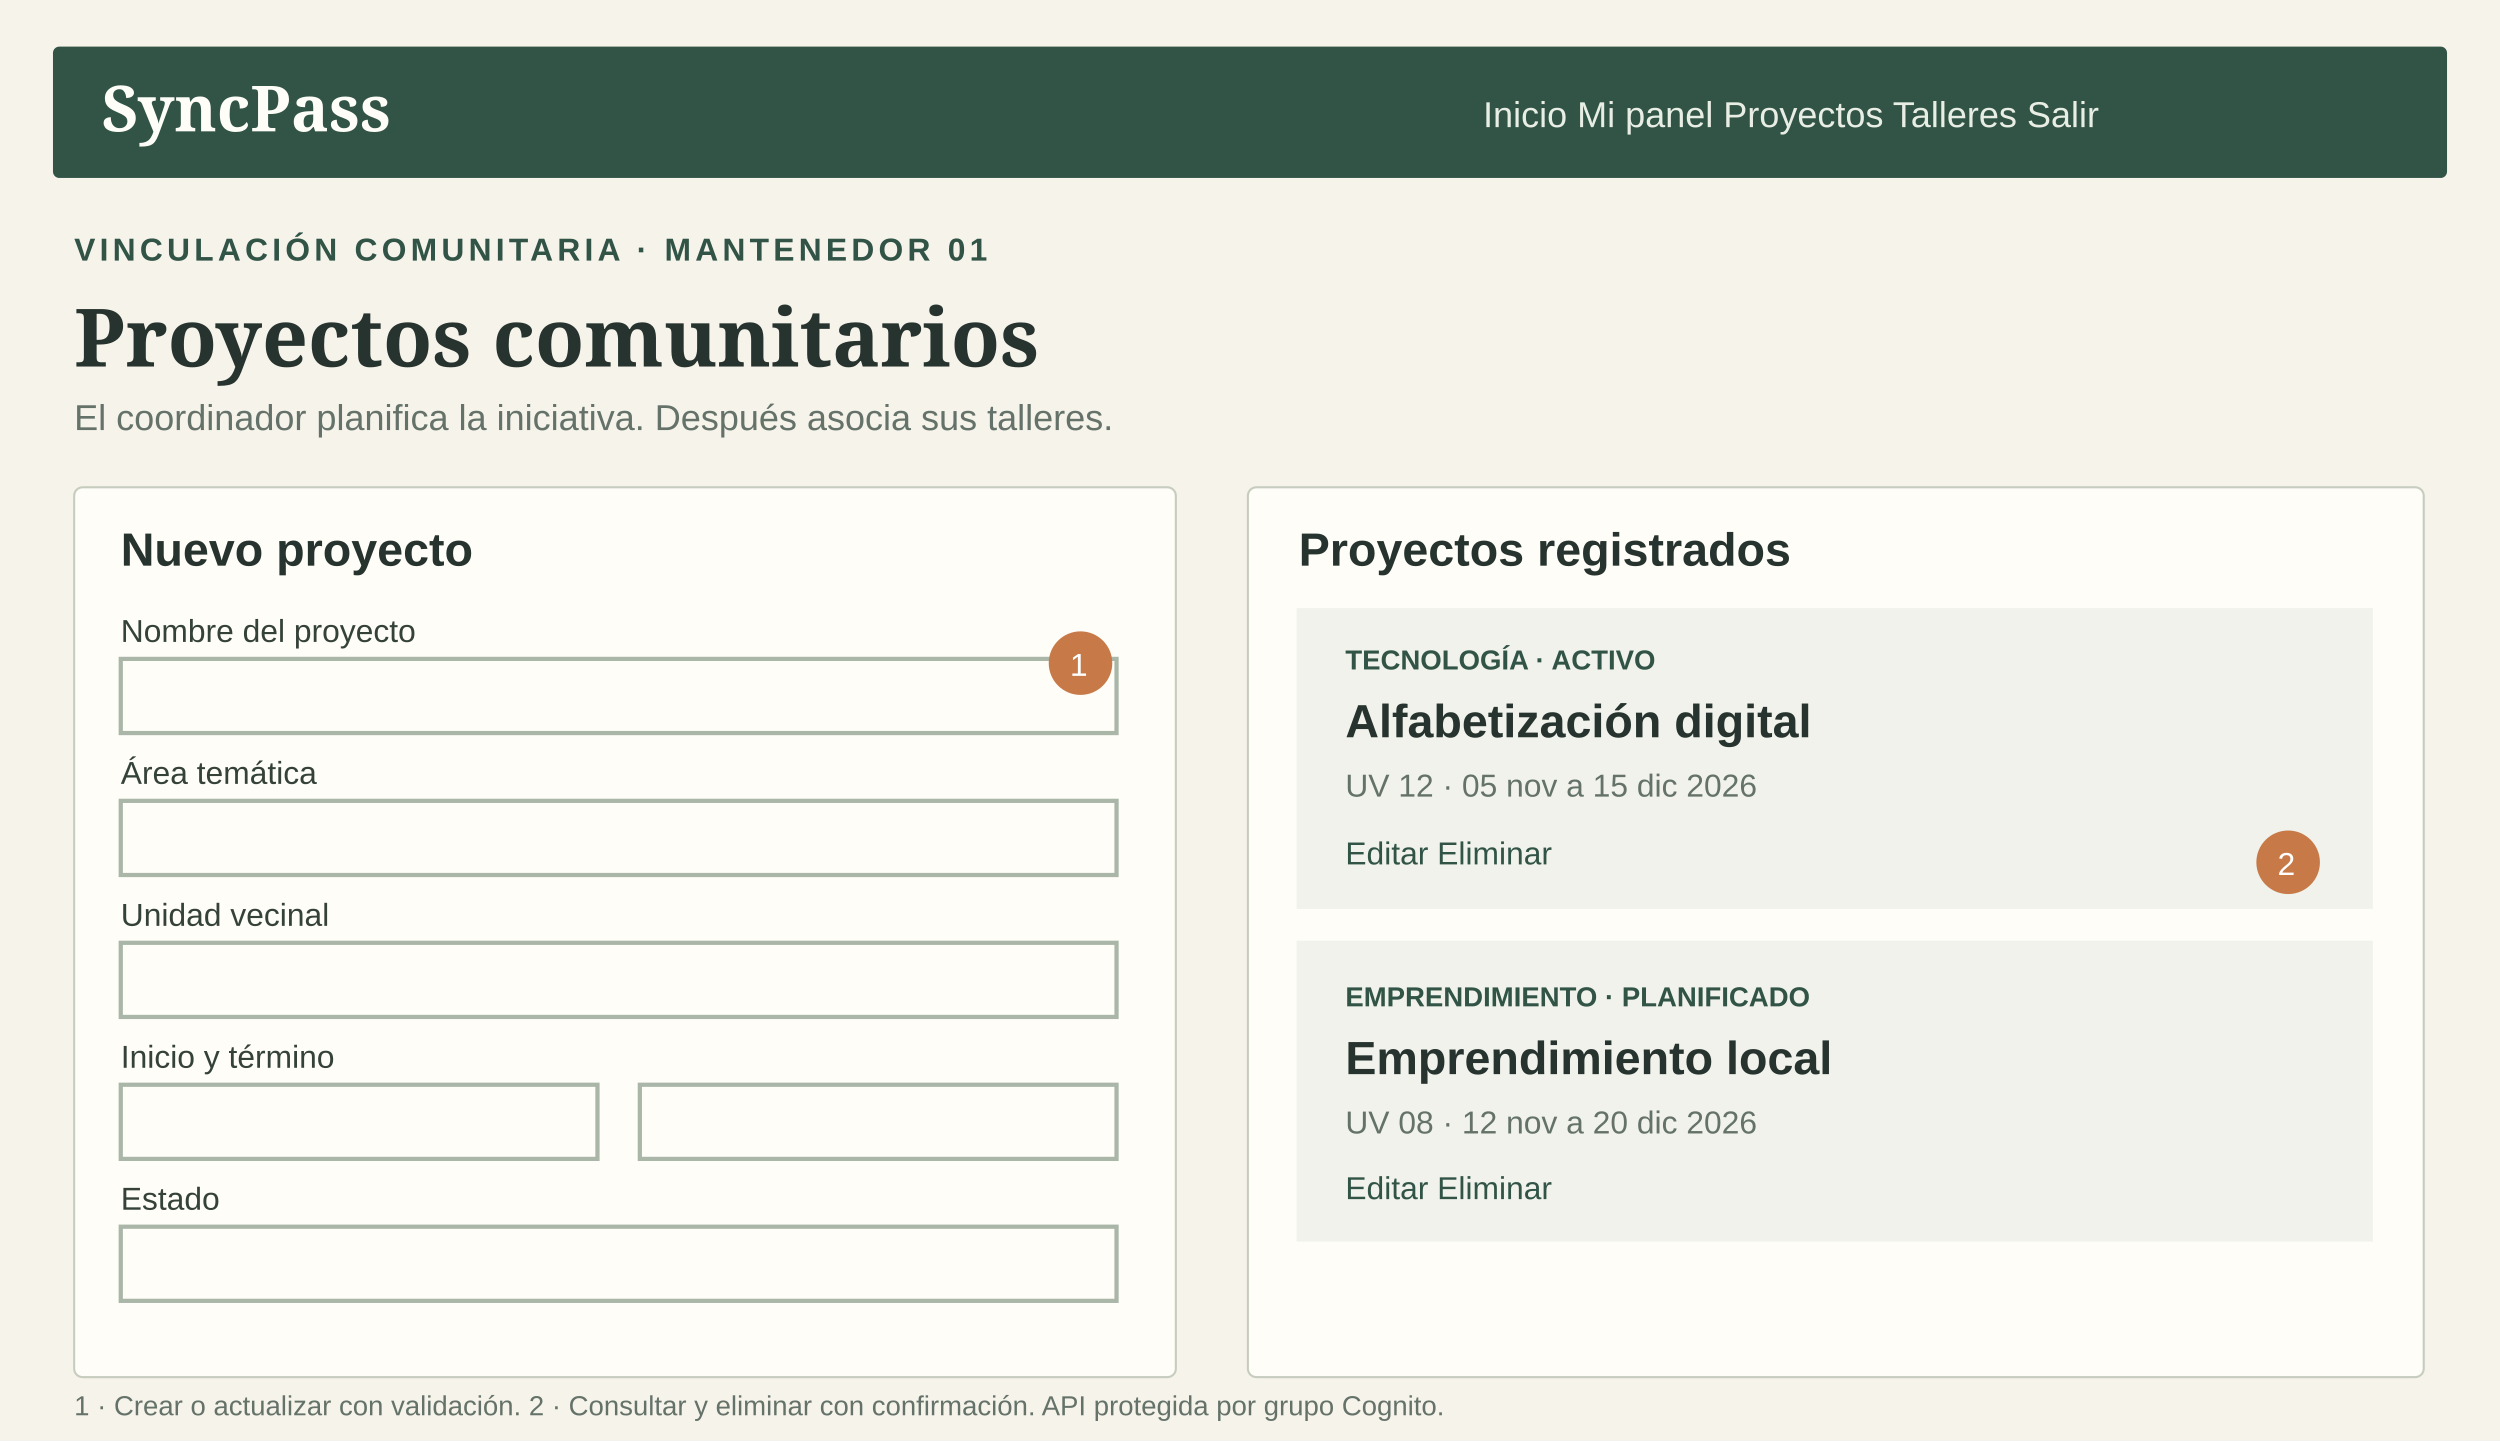
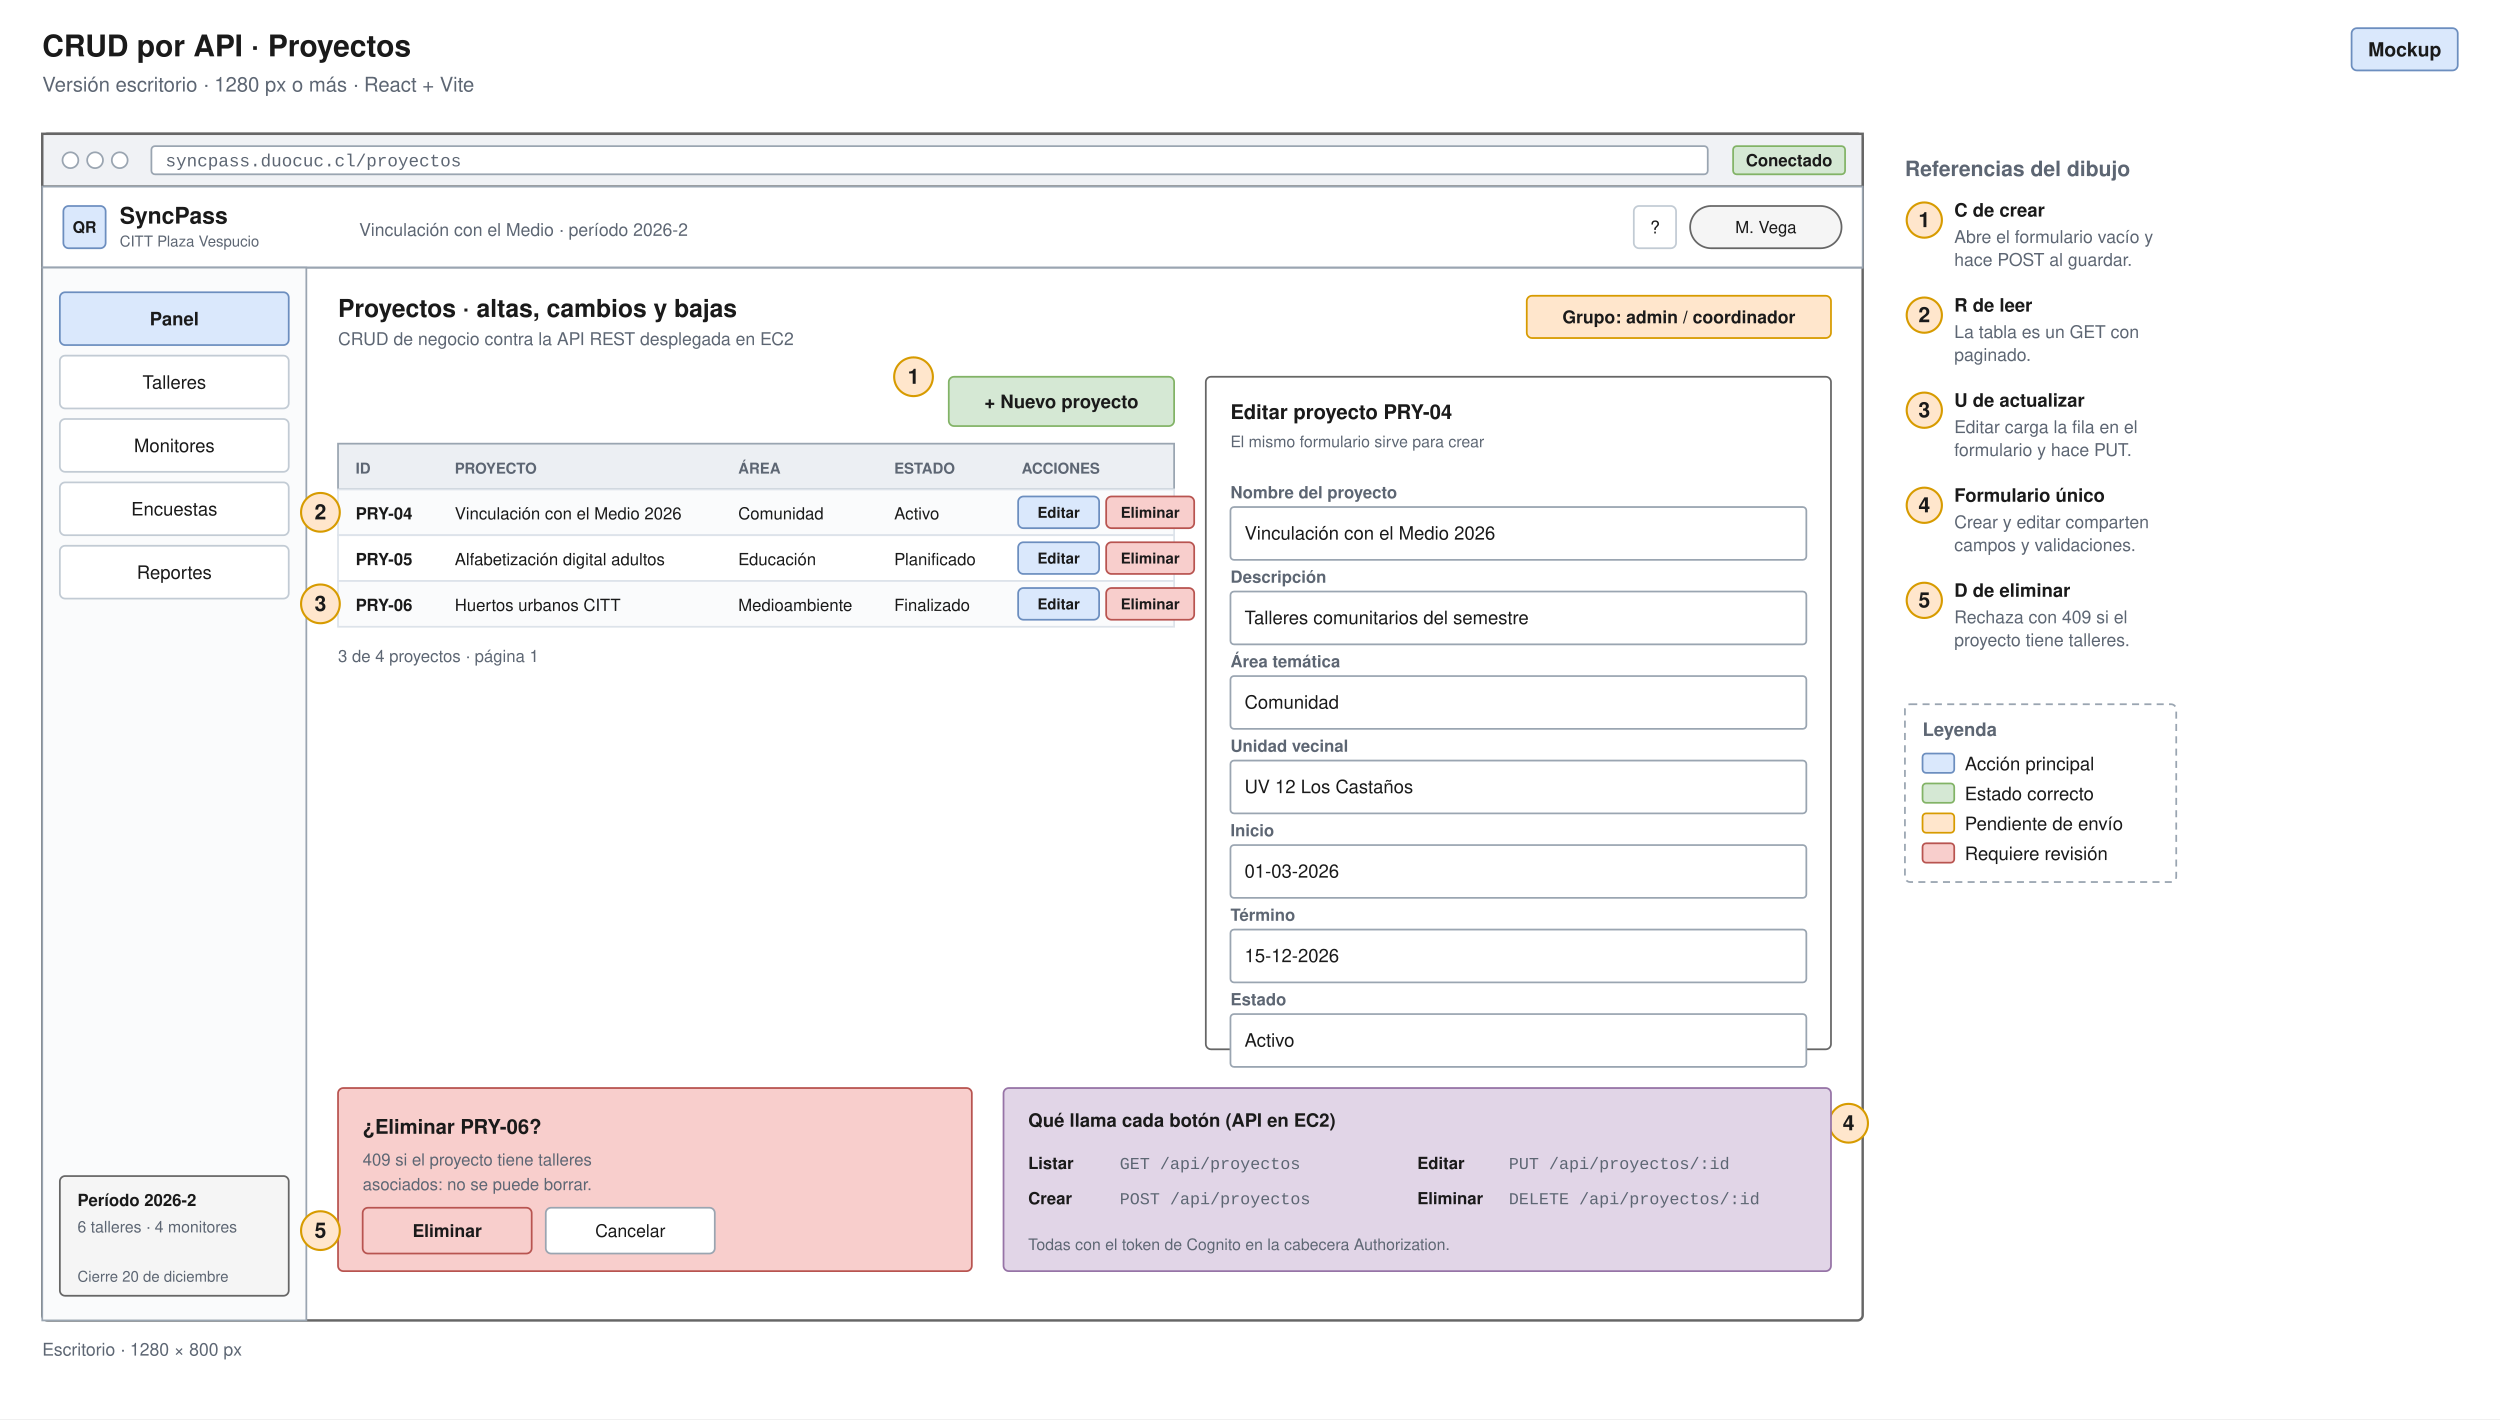
- <svg xmlns="http://www.w3.org/2000/svg" viewBox="0 0 1180 680" role="img" aria-labelledby="titulo descripcion">
-   <rect width="1180" height="680" fill="#f6f3ea" />
-   <rect x="25" y="22" width="1130" height="62" rx="3" fill="#315447" />
-   <text x="48" y="62" font-family="Georgia,serif" font-size="30" font-weight="bold" fill="#fffdf8">SyncPass</text>
-   <text x="700" y="60" font-family="Arial,sans-serif" font-size="17" fill="#e9eee5">Inicio    Mi panel    Proyectos    Talleres    Salir</text>
-   <text x="35" y="123" font-family="Arial,sans-serif" font-size="15" font-weight="bold" letter-spacing="2" fill="#315447">VINCULACIÓN COMUNITARIA · MANTENEDOR 01</text>
-   <text x="35" y="173" font-family="Georgia,serif" font-size="38" font-weight="bold" fill="#26332e">Proyectos comunitarios</text>
-   <text x="35" y="203" font-family="Arial,sans-serif" font-size="17" fill="#647269">El coordinador planifica la iniciativa. Después asocia sus talleres.</text>
-   <rect x="35" y="230" width="520" height="420" rx="4" fill="#fffdf8" stroke="#c6cdbf" />
-   <text x="57" y="267" font-family="Arial,sans-serif" font-size="22" font-weight="bold" fill="#26332e">Nuevo proyecto</text>
-   <g font-family="Arial,sans-serif" font-size="15" fill="#35423a">
-     <text x="57" y="303">Nombre del proyecto</text>
-     <text x="57" y="370">Área temática</text>
-     <text x="57" y="437">Unidad vecinal</text>
-     <text x="57" y="504">Inicio y término</text>
-     <text x="57" y="571">Estado</text>
-   </g>
-   <g fill="none" stroke="#a9b6a8" stroke-width="2">
-     <rect x="57" y="311" width="470" height="35" />
-     <rect x="57" y="378" width="470" height="35" />
-     <rect x="57" y="445" width="470" height="35" />
-     <rect x="57" y="512" width="225" height="35" />
-     <rect x="302" y="512" width="225" height="35" />
-     <rect x="57" y="579" width="470" height="35" />
-   </g>
-   <rect x="589" y="230" width="555" height="420" rx="4" fill="#fffdf8" stroke="#c6cdbf" />
-   <text x="613" y="267" font-family="Arial,sans-serif" font-size="22" font-weight="bold" fill="#26332e">Proyectos registrados</text>
-   <g font-family="Arial,sans-serif">
-     <rect x="612" y="287" width="508" height="142" fill="#f0f2eb" />
-     <rect x="612" y="444" width="508" height="142" fill="#f0f2eb" />
-     <text x="635" y="316" font-size="13" font-weight="bold" fill="#315447">TECNOLOGÍA · ACTIVO</text>
-     <text x="635" y="348" font-size="22" font-weight="bold" fill="#26332e">Alfabetización digital</text>
-     <text x="635" y="376" font-size="15" fill="#647269">UV 12 · 05 nov a 15 dic 2026</text>
-     <text x="635" y="475" font-size="13" font-weight="bold" fill="#315447">EMPRENDIMIENTO · PLANIFICADO</text>
-     <text x="635" y="507" font-size="22" font-weight="bold" fill="#26332e">Emprendimiento local</text>
-     <text x="635" y="535" font-size="15" fill="#647269">UV 08 · 12 nov a 20 dic 2026</text>
-     <text x="635" y="408" font-size="15" fill="#315447">Editar    Eliminar</text>
-     <text x="635" y="566" font-size="15" fill="#315447">Editar    Eliminar</text>
-   </g>
-   <circle cx="510" cy="313" r="15" fill="#c77948" />
-   <text x="505" y="319" font-family="Arial" font-size="15" fill="#fff">1</text>
-   <circle cx="1080" cy="407" r="15" fill="#c77948" />
-   <text x="1075" y="413" font-family="Arial" font-size="15" fill="#fff">2</text>
-   <text x="35" y="668" font-family="Arial,sans-serif" font-size="13" fill="#647269">1 · Crear o actualizar con validación.  2 · Consultar y eliminar con confirmación. API protegida por grupo Cognito.</text>
+ <svg xmlns="http://www.w3.org/2000/svg" viewBox="0 0 1420 806" width="1420" height="806" role="img" aria-label="CRUD por API · Proyectos (web)" font-family="Helvetica, 'Helvetica Neue', Arial, sans-serif">
+   <rect width="1420" height="806" fill="#ffffff" />
+   <text x="24.0" y="32.0" font-size="17" fill="#1a1a1a" font-weight="700">CRUD por API · Proyectos</text>
+   <text x="24.0" y="52.0" font-size="11.5" fill="#5d6673" font-weight="400">Versión escritorio · 1280 px o más · React + Vite</text>
+   <rect x="1335.7" y="16.0" width="60.3" height="24.0" rx="3" fill="#dae8fc" stroke="#6c8ebf" stroke-width="1" />
+   <text x="1365.9" y="32.0" font-size="11" fill="#1a1a1a" font-weight="700" text-anchor="middle">Mockup</text>
+   <rect x="24.0" y="76.0" width="1034.0" height="674.0" rx="3" fill="#ffffff" stroke="#666666" stroke-width="1.4" />
+   <rect x="24.0" y="76.0" width="1034.0" height="30.0" rx="0" fill="#f0f2f5" stroke="#666666" stroke-width="1.4" />
+   <circle cx="40.00" cy="91.00" r="4.50" fill="#ffffff" stroke="#9aa5b1" stroke-width="1" />
+   <circle cx="54.00" cy="91.00" r="4.50" fill="#ffffff" stroke="#9aa5b1" stroke-width="1" />
+   <circle cx="68.00" cy="91.00" r="4.50" fill="#ffffff" stroke="#9aa5b1" stroke-width="1" />
+   <rect x="86.0" y="83.0" width="884.0" height="16.0" rx="2" fill="#ffffff" stroke="#9aa5b1" stroke-width="1" />
+   <text x="94.0" y="94.5" font-size="10" fill="#5d6673" font-weight="400" font-family="Consolas, 'Courier New', monospace">syncpass.duocuc.cl/proyectos</text>
+   <rect x="984.4" y="83.0" width="63.6" height="16.0" rx="2" fill="#d5e8d4" stroke="#82b366" stroke-width="1" />
+   <text x="1016.2" y="94.4" font-size="9.5" fill="#1a1a1a" font-weight="700" text-anchor="middle">Conectado</text>
+   <rect x="24.0" y="106.0" width="1034.0" height="46.0" rx="0" fill="#ffffff" stroke="#9aa5b1" stroke-width="1" />
+   <rect x="36.0" y="117.0" width="24.0" height="24.0" rx="3" fill="#dae8fc" stroke="#6c8ebf" stroke-width="1" />
+   <text x="48.0" y="132.2" font-size="9" fill="#1a1a1a" font-weight="700" text-anchor="middle">QR</text>
+   <text x="68.0" y="127.0" font-size="13" fill="#1a1a1a" font-weight="700">SyncPass</text>
+   <text x="68.0" y="140.0" font-size="8.5" fill="#5d6673" font-weight="400">CITT Plaza Vespucio</text>
+   <text x="204.0" y="134.0" font-size="10" fill="#5d6673" font-weight="400">Vinculación con el Medio · período 2026-2</text>
+   <rect x="928.0" y="117.0" width="24.0" height="24.0" rx="3" fill="#ffffff" stroke="#c2cbd4" stroke-width="1" />
+   <text x="940.0" y="132.6" font-size="10" fill="#1a1a1a" font-weight="400" text-anchor="middle">?</text>
+   <rect x="960.0" y="117.0" width="86.0" height="24.0" rx="12" fill="#f5f5f5" stroke="#666666" stroke-width="1" />
+   <text x="1003.0" y="132.4" font-size="9.5" fill="#1a1a1a" font-weight="400" text-anchor="middle">M. Vega</text>
+   <line x1="24.0" y1="152.0" x2="1058.0" y2="152.0" stroke="#9aa5b1" stroke-width="1" />
+   <rect x="24.0" y="152.0" width="150.0" height="598.0" rx="0" fill="#fafbfc" stroke="#9aa5b1" stroke-width="1" />
+   <rect x="34.0" y="166.0" width="130.0" height="30.0" rx="3" fill="#dae8fc" stroke="#6c8ebf" stroke-width="1" />
+   <text x="99.0" y="184.8" font-size="10.5" fill="#1a1a1a" font-weight="700" text-anchor="middle">Panel</text>
+   <rect x="34.0" y="202.0" width="130.0" height="30.0" rx="3" fill="#ffffff" stroke="#c2cbd4" stroke-width="1" />
+   <text x="99.0" y="220.8" font-size="10.5" fill="#1a1a1a" font-weight="400" text-anchor="middle">Talleres</text>
+   <rect x="34.0" y="238.0" width="130.0" height="30.0" rx="3" fill="#ffffff" stroke="#c2cbd4" stroke-width="1" />
+   <text x="99.0" y="256.8" font-size="10.5" fill="#1a1a1a" font-weight="400" text-anchor="middle">Monitores</text>
+   <rect x="34.0" y="274.0" width="130.0" height="30.0" rx="3" fill="#ffffff" stroke="#c2cbd4" stroke-width="1" />
+   <text x="99.0" y="292.8" font-size="10.5" fill="#1a1a1a" font-weight="400" text-anchor="middle">Encuestas</text>
+   <rect x="34.0" y="310.0" width="130.0" height="30.0" rx="3" fill="#ffffff" stroke="#c2cbd4" stroke-width="1" />
+   <text x="99.0" y="328.8" font-size="10.5" fill="#1a1a1a" font-weight="400" text-anchor="middle">Reportes</text>
+   <rect x="34.0" y="668.0" width="130.0" height="68.0" rx="3" fill="#f5f5f5" stroke="#666666" stroke-width="1" />
+   <text x="44.0" y="685.0" font-size="9.5" fill="#1a1a1a" font-weight="700">Período 2026-2</text>
+   <text x="44.0" y="700.0" font-size="9" fill="#5d6673" font-weight="400">6 talleres · 4 monitores</text>
+   <text x="44.0" y="728.0" font-size="8.5" fill="#5d6673" font-weight="400">Cierre 20 de diciembre</text>
+   <text x="192.0" y="180.0" font-size="14" fill="#1a1a1a" font-weight="700">Proyectos · altas, cambios y bajas</text>
+   <text x="192.0" y="196.0" font-size="10" fill="#5d6673" font-weight="400">CRUD de negocio contra la API REST desplegada en EC2</text>
+   <rect x="867.2" y="168.0" width="172.8" height="24.0" rx="3" fill="#ffe6cc" stroke="#d79b00" stroke-width="1" />
+   <text x="953.6" y="183.6" font-size="10" fill="#1a1a1a" font-weight="700" text-anchor="middle">Grupo: admin / coordinador</text>
+   <rect x="538.9" y="214.0" width="128.0" height="28.0" rx="3" fill="#d5e8d4" stroke="#82b366" stroke-width="1" />
+   <text x="602.9" y="231.8" font-size="10.5" fill="#1a1a1a" font-weight="700" text-anchor="middle">+ Nuevo proyecto</text>
+   <circle cx="518.88" cy="214.00" r="11.00" fill="#ffe6cc" stroke="#d79b00" stroke-width="1.2" />
+   <text x="518.9" y="218.0" font-size="12" fill="#1a1a1a" font-weight="700" text-anchor="middle">1</text>
+   <rect x="192.0" y="252.0" width="474.9" height="26.0" rx="0" fill="#eceff3" stroke="#9aa5b1" stroke-width="1" />
+   <text x="202.0" y="269.0" font-size="8.5" fill="#5d6673" font-weight="700">ID</text>
+   <text x="258.3" y="269.0" font-size="8.5" fill="#5d6673" font-weight="700">PROYECTO</text>
+   <text x="419.3" y="269.0" font-size="8.5" fill="#5d6673" font-weight="700">ÁREA</text>
+   <text x="507.9" y="269.0" font-size="8.5" fill="#5d6673" font-weight="700">ESTADO</text>
+   <text x="580.3" y="269.0" font-size="8.5" fill="#5d6673" font-weight="700">ACCIONES</text>
+   <rect x="192.0" y="278.0" width="474.9" height="26.0" rx="0" fill="#fafbfc" stroke="#dde3ea" stroke-width="1" />
+   <text x="202.0" y="295.0" font-size="9.5" fill="#1a1a1a" font-weight="700">PRY-04</text>
+   <text x="258.3" y="295.0" font-size="9.5" fill="#1a1a1a" font-weight="400">Vinculación con el Medio 2026</text>
+   <text x="419.3" y="295.0" font-size="9.5" fill="#1a1a1a" font-weight="400">Comunidad</text>
+   <text x="507.9" y="295.0" font-size="9.5" fill="#1a1a1a" font-weight="400">Activo</text>
+   <text x="580.3" y="295.0" font-size="9.5" fill="#1a1a1a" font-weight="400" />
+   <rect x="192.0" y="304.0" width="474.9" height="26.0" rx="0" fill="#ffffff" stroke="#dde3ea" stroke-width="1" />
+   <text x="202.0" y="321.0" font-size="9.5" fill="#1a1a1a" font-weight="700">PRY-05</text>
+   <text x="258.3" y="321.0" font-size="9.5" fill="#1a1a1a" font-weight="400">Alfabetización digital adultos</text>
+   <text x="419.3" y="321.0" font-size="9.5" fill="#1a1a1a" font-weight="400">Educación</text>
+   <text x="507.9" y="321.0" font-size="9.5" fill="#1a1a1a" font-weight="400">Planificado</text>
+   <text x="580.3" y="321.0" font-size="9.5" fill="#1a1a1a" font-weight="400" />
+   <rect x="192.0" y="330.0" width="474.9" height="26.0" rx="0" fill="#fafbfc" stroke="#dde3ea" stroke-width="1" />
+   <text x="202.0" y="347.0" font-size="9.5" fill="#1a1a1a" font-weight="700">PRY-06</text>
+   <text x="258.3" y="347.0" font-size="9.5" fill="#1a1a1a" font-weight="400">Huertos urbanos CITT</text>
+   <text x="419.3" y="347.0" font-size="9.5" fill="#1a1a1a" font-weight="400">Medioambiente</text>
+   <text x="507.9" y="347.0" font-size="9.5" fill="#1a1a1a" font-weight="400">Finalizado</text>
+   <text x="580.3" y="347.0" font-size="9.5" fill="#1a1a1a" font-weight="400" />
+   <rect x="578.3" y="282.0" width="46.0" height="18.0" rx="3" fill="#dae8fc" stroke="#6c8ebf" stroke-width="1" />
+   <text x="601.3" y="294.1" font-size="8.5" fill="#1a1a1a" font-weight="700" text-anchor="middle">Editar</text>
+   <rect x="628.3" y="282.0" width="50.0" height="18.0" rx="3" fill="#f8cecc" stroke="#b85450" stroke-width="1" />
+   <text x="653.3" y="294.1" font-size="8.5" fill="#1a1a1a" font-weight="700" text-anchor="middle">Eliminar</text>
+   <rect x="578.3" y="308.0" width="46.0" height="18.0" rx="3" fill="#dae8fc" stroke="#6c8ebf" stroke-width="1" />
+   <text x="601.3" y="320.1" font-size="8.5" fill="#1a1a1a" font-weight="700" text-anchor="middle">Editar</text>
+   <rect x="628.3" y="308.0" width="50.0" height="18.0" rx="3" fill="#f8cecc" stroke="#b85450" stroke-width="1" />
+   <text x="653.3" y="320.1" font-size="8.5" fill="#1a1a1a" font-weight="700" text-anchor="middle">Eliminar</text>
+   <rect x="578.3" y="334.0" width="46.0" height="18.0" rx="3" fill="#dae8fc" stroke="#6c8ebf" stroke-width="1" />
+   <text x="601.3" y="346.1" font-size="8.5" fill="#1a1a1a" font-weight="700" text-anchor="middle">Editar</text>
+   <rect x="628.3" y="334.0" width="50.0" height="18.0" rx="3" fill="#f8cecc" stroke="#b85450" stroke-width="1" />
+   <text x="653.3" y="346.1" font-size="8.5" fill="#1a1a1a" font-weight="700" text-anchor="middle">Eliminar</text>
+   <circle cx="182.00" cy="291.00" r="11.00" fill="#ffe6cc" stroke="#d79b00" stroke-width="1.2" />
+   <text x="182.0" y="295.0" font-size="12" fill="#1a1a1a" font-weight="700" text-anchor="middle">2</text>
+   <circle cx="182.00" cy="343.00" r="11.00" fill="#ffe6cc" stroke="#d79b00" stroke-width="1.2" />
+   <text x="182.0" y="347.0" font-size="12" fill="#1a1a1a" font-weight="700" text-anchor="middle">3</text>
+   <text x="192.0" y="376.0" font-size="9.5" fill="#5d6673" font-weight="400">3 de 4 proyectos · página 1</text>
+   <rect x="684.9" y="214.0" width="355.1" height="382.0" rx="3" fill="#ffffff" stroke="#666666" stroke-width="1" />
+   <text x="698.9" y="238.0" font-size="11.5" fill="#1a1a1a" font-weight="700">Editar proyecto PRY-04</text>
+   <text x="698.9" y="254.0" font-size="9" fill="#5d6673" font-weight="400">El mismo formulario sirve para crear</text>
+   <text x="698.9" y="283.0" font-size="9.5" fill="#5d6673" font-weight="700">Nombre del proyecto</text>
+   <rect x="698.9" y="288.0" width="327.1" height="30.0" rx="2" fill="#ffffff" stroke="#9aa5b1" stroke-width="1" />
+   <text x="706.9" y="306.5" font-size="10.5" fill="#1a1a1a" font-weight="400">Vinculación con el Medio 2026</text>
+   <text x="698.9" y="331.0" font-size="9.5" fill="#5d6673" font-weight="700">Descripción</text>
+   <rect x="698.9" y="336.0" width="327.1" height="30.0" rx="2" fill="#ffffff" stroke="#9aa5b1" stroke-width="1" />
+   <text x="706.9" y="354.5" font-size="10.5" fill="#1a1a1a" font-weight="400">Talleres comunitarios del semestre</text>
+   <text x="698.9" y="379.0" font-size="9.5" fill="#5d6673" font-weight="700">Área temática</text>
+   <rect x="698.9" y="384.0" width="327.1" height="30.0" rx="2" fill="#ffffff" stroke="#9aa5b1" stroke-width="1" />
+   <text x="706.9" y="402.5" font-size="10.5" fill="#1a1a1a" font-weight="400">Comunidad</text>
+   <text x="698.9" y="427.0" font-size="9.5" fill="#5d6673" font-weight="700">Unidad vecinal</text>
+   <rect x="698.9" y="432.0" width="327.1" height="30.0" rx="2" fill="#ffffff" stroke="#9aa5b1" stroke-width="1" />
+   <text x="706.9" y="450.5" font-size="10.5" fill="#1a1a1a" font-weight="400">UV 12 Los Castaños</text>
+   <text x="698.9" y="475.0" font-size="9.5" fill="#5d6673" font-weight="700">Inicio</text>
+   <rect x="698.9" y="480.0" width="327.1" height="30.0" rx="2" fill="#ffffff" stroke="#9aa5b1" stroke-width="1" />
+   <text x="706.9" y="498.5" font-size="10.5" fill="#1a1a1a" font-weight="400">01-03-2026</text>
+   <text x="698.9" y="523.0" font-size="9.5" fill="#5d6673" font-weight="700">Término</text>
+   <rect x="698.9" y="528.0" width="327.1" height="30.0" rx="2" fill="#ffffff" stroke="#9aa5b1" stroke-width="1" />
+   <text x="706.9" y="546.5" font-size="10.5" fill="#1a1a1a" font-weight="400">15-12-2026</text>
+   <text x="698.9" y="571.0" font-size="9.5" fill="#5d6673" font-weight="700">Estado</text>
+   <rect x="698.9" y="576.0" width="327.1" height="30.0" rx="2" fill="#ffffff" stroke="#9aa5b1" stroke-width="1" />
+   <text x="706.9" y="594.5" font-size="10.5" fill="#1a1a1a" font-weight="400">Activo</text>
+   <rect x="698.9" y="622.0" width="157.6" height="32.0" rx="3" fill="#dae8fc" stroke="#6c8ebf" stroke-width="1" />
+   <text x="777.7" y="641.8" font-size="10.5" fill="#1a1a1a" font-weight="700" text-anchor="middle">Guardar</text>
+   <rect x="868.4" y="622.0" width="157.6" height="32.0" rx="3" fill="#ffffff" stroke="#9aa5b1" stroke-width="1" />
+   <text x="947.2" y="641.8" font-size="10.5" fill="#1a1a1a" font-weight="400" text-anchor="middle">Cancelar</text>
+   <circle cx="1050.00" cy="638.00" r="11.00" fill="#ffe6cc" stroke="#d79b00" stroke-width="1.2" />
+   <text x="1050.0" y="642.0" font-size="12" fill="#1a1a1a" font-weight="700" text-anchor="middle">4</text>
+   <rect x="192.0" y="618.0" width="360.0" height="104.0" rx="3" fill="#f8cecc" stroke="#b85450" stroke-width="1" />
+   <text x="206.0" y="644.0" font-size="11.5" fill="#1a1a1a" font-weight="700">¿Eliminar PRY-06?</text>
+   <text x="206.0" y="662.0" font-size="9.5" fill="#5d6673" font-weight="400">409 si el proyecto tiene talleres</text>
+   <text x="206.0" y="676.0" font-size="9.5" fill="#5d6673" font-weight="400">asociados: no se puede borrar.</text>
+   <rect x="206.0" y="686.0" width="96.0" height="26.0" rx="3" fill="#f8cecc" stroke="#b85450" stroke-width="1" />
+   <text x="254.0" y="702.6" font-size="10" fill="#1a1a1a" font-weight="700" text-anchor="middle">Eliminar</text>
+   <rect x="310.0" y="686.0" width="96.0" height="26.0" rx="3" fill="#ffffff" stroke="#9aa5b1" stroke-width="1" />
+   <text x="358.0" y="702.6" font-size="10" fill="#1a1a1a" font-weight="400" text-anchor="middle">Cancelar</text>
+   <circle cx="182.00" cy="699.00" r="11.00" fill="#ffe6cc" stroke="#d79b00" stroke-width="1.2" />
+   <text x="182.0" y="703.0" font-size="12" fill="#1a1a1a" font-weight="700" text-anchor="middle">5</text>
+   <rect x="570.0" y="618.0" width="470.0" height="104.0" rx="3" fill="#e1d5e7" stroke="#9673a6" stroke-width="1" />
+   <text x="584.0" y="640.0" font-size="10.5" fill="#1a1a1a" font-weight="700">Qué llama cada botón (API en EC2)</text>
+   <text x="584.0" y="664.0" font-size="9.5" fill="#1a1a1a" font-weight="700">Listar</text>
+   <text x="636.0" y="664.0" font-size="9.5" fill="#5d6673" font-weight="400" font-family="Consolas, 'Courier New', monospace">GET /api/proyectos</text>
+   <text x="584.0" y="684.0" font-size="9.5" fill="#1a1a1a" font-weight="700">Crear</text>
+   <text x="636.0" y="684.0" font-size="9.5" fill="#5d6673" font-weight="400" font-family="Consolas, 'Courier New', monospace">POST /api/proyectos</text>
+   <text x="805.0" y="664.0" font-size="9.5" fill="#1a1a1a" font-weight="700">Editar</text>
+   <text x="857.0" y="664.0" font-size="9.5" fill="#5d6673" font-weight="400" font-family="Consolas, 'Courier New', monospace">PUT /api/proyectos/:id</text>
+   <text x="805.0" y="684.0" font-size="9.5" fill="#1a1a1a" font-weight="700">Eliminar</text>
+   <text x="857.0" y="684.0" font-size="9.5" fill="#5d6673" font-weight="400" font-family="Consolas, 'Courier New', monospace">DELETE /api/proyectos/:id</text>
+   <text x="584.0" y="710.0" font-size="9" fill="#5d6673" font-weight="400">Todas con el token de Cognito en la cabecera Authorization.</text>
+   <text x="24.0" y="770.0" font-size="10" fill="#5d6673" font-weight="400">Escritorio · 1280 × 800 px</text>
+   <text x="1082.0" y="100.0" font-size="12" fill="#5d6673" font-weight="700">Referencias del dibujo</text>
+   <circle cx="1093.00" cy="125.00" r="10.00" fill="#ffe6cc" stroke="#d79b00" stroke-width="1.2" />
+   <text x="1093.0" y="129.0" font-size="12" fill="#1a1a1a" font-weight="700" text-anchor="middle">1</text>
+   <text x="1110.0" y="123.0" font-size="10.5" fill="#1a1a1a" font-weight="700">C de crear</text>
+   <text x="1110.0" y="138.0" font-size="10" fill="#5d6673" font-weight="400">Abre el formulario vacío y</text>
+   <text x="1110.0" y="151.0" font-size="10" fill="#5d6673" font-weight="400">hace POST al guardar.</text>
+   <circle cx="1093.00" cy="179.00" r="10.00" fill="#ffe6cc" stroke="#d79b00" stroke-width="1.2" />
+   <text x="1093.0" y="183.0" font-size="12" fill="#1a1a1a" font-weight="700" text-anchor="middle">2</text>
+   <text x="1110.0" y="177.0" font-size="10.5" fill="#1a1a1a" font-weight="700">R de leer</text>
+   <text x="1110.0" y="192.0" font-size="10" fill="#5d6673" font-weight="400">La tabla es un GET con</text>
+   <text x="1110.0" y="205.0" font-size="10" fill="#5d6673" font-weight="400">paginado.</text>
+   <circle cx="1093.00" cy="233.00" r="10.00" fill="#ffe6cc" stroke="#d79b00" stroke-width="1.2" />
+   <text x="1093.0" y="237.0" font-size="12" fill="#1a1a1a" font-weight="700" text-anchor="middle">3</text>
+   <text x="1110.0" y="231.0" font-size="10.5" fill="#1a1a1a" font-weight="700">U de actualizar</text>
+   <text x="1110.0" y="246.0" font-size="10" fill="#5d6673" font-weight="400">Editar carga la fila en el</text>
+   <text x="1110.0" y="259.0" font-size="10" fill="#5d6673" font-weight="400">formulario y hace PUT.</text>
+   <circle cx="1093.00" cy="287.00" r="10.00" fill="#ffe6cc" stroke="#d79b00" stroke-width="1.2" />
+   <text x="1093.0" y="291.0" font-size="12" fill="#1a1a1a" font-weight="700" text-anchor="middle">4</text>
+   <text x="1110.0" y="285.0" font-size="10.5" fill="#1a1a1a" font-weight="700">Formulario único</text>
+   <text x="1110.0" y="300.0" font-size="10" fill="#5d6673" font-weight="400">Crear y editar comparten</text>
+   <text x="1110.0" y="313.0" font-size="10" fill="#5d6673" font-weight="400">campos y validaciones.</text>
+   <circle cx="1093.00" cy="341.00" r="10.00" fill="#ffe6cc" stroke="#d79b00" stroke-width="1.2" />
+   <text x="1093.0" y="345.0" font-size="12" fill="#1a1a1a" font-weight="700" text-anchor="middle">5</text>
+   <text x="1110.0" y="339.0" font-size="10.5" fill="#1a1a1a" font-weight="700">D de eliminar</text>
+   <text x="1110.0" y="354.0" font-size="10" fill="#5d6673" font-weight="400">Rechaza con 409 si el</text>
+   <text x="1110.0" y="367.0" font-size="10" fill="#5d6673" font-weight="400">proyecto tiene talleres.</text>
+   <rect x="1082.0" y="400.0" width="154.1" height="101.0" rx="3" fill="#ffffff" stroke="#9aa5b1" stroke-width="1" stroke-dasharray="4 3" />
+   <text x="1092.0" y="418.0" font-size="10.5" fill="#5d6673" font-weight="700">Leyenda</text>
+   <rect x="1092.0" y="428.0" width="18.0" height="11.0" rx="2" fill="#dae8fc" stroke="#6c8ebf" stroke-width="1" />
+   <text x="1116.0" y="437.5" font-size="10.5" fill="#1a1a1a" font-weight="400">Acción principal</text>
+   <rect x="1092.0" y="445.0" width="18.0" height="11.0" rx="2" fill="#d5e8d4" stroke="#82b366" stroke-width="1" />
+   <text x="1116.0" y="454.5" font-size="10.5" fill="#1a1a1a" font-weight="400">Estado correcto</text>
+   <rect x="1092.0" y="462.0" width="18.0" height="11.0" rx="2" fill="#ffe6cc" stroke="#d79b00" stroke-width="1" />
+   <text x="1116.0" y="471.5" font-size="10.5" fill="#1a1a1a" font-weight="400">Pendiente de envío</text>
+   <rect x="1092.0" y="479.0" width="18.0" height="11.0" rx="2" fill="#f8cecc" stroke="#b85450" stroke-width="1" />
+   <text x="1116.0" y="488.5" font-size="10.5" fill="#1a1a1a" font-weight="400">Requiere revisión</text>
</svg>
